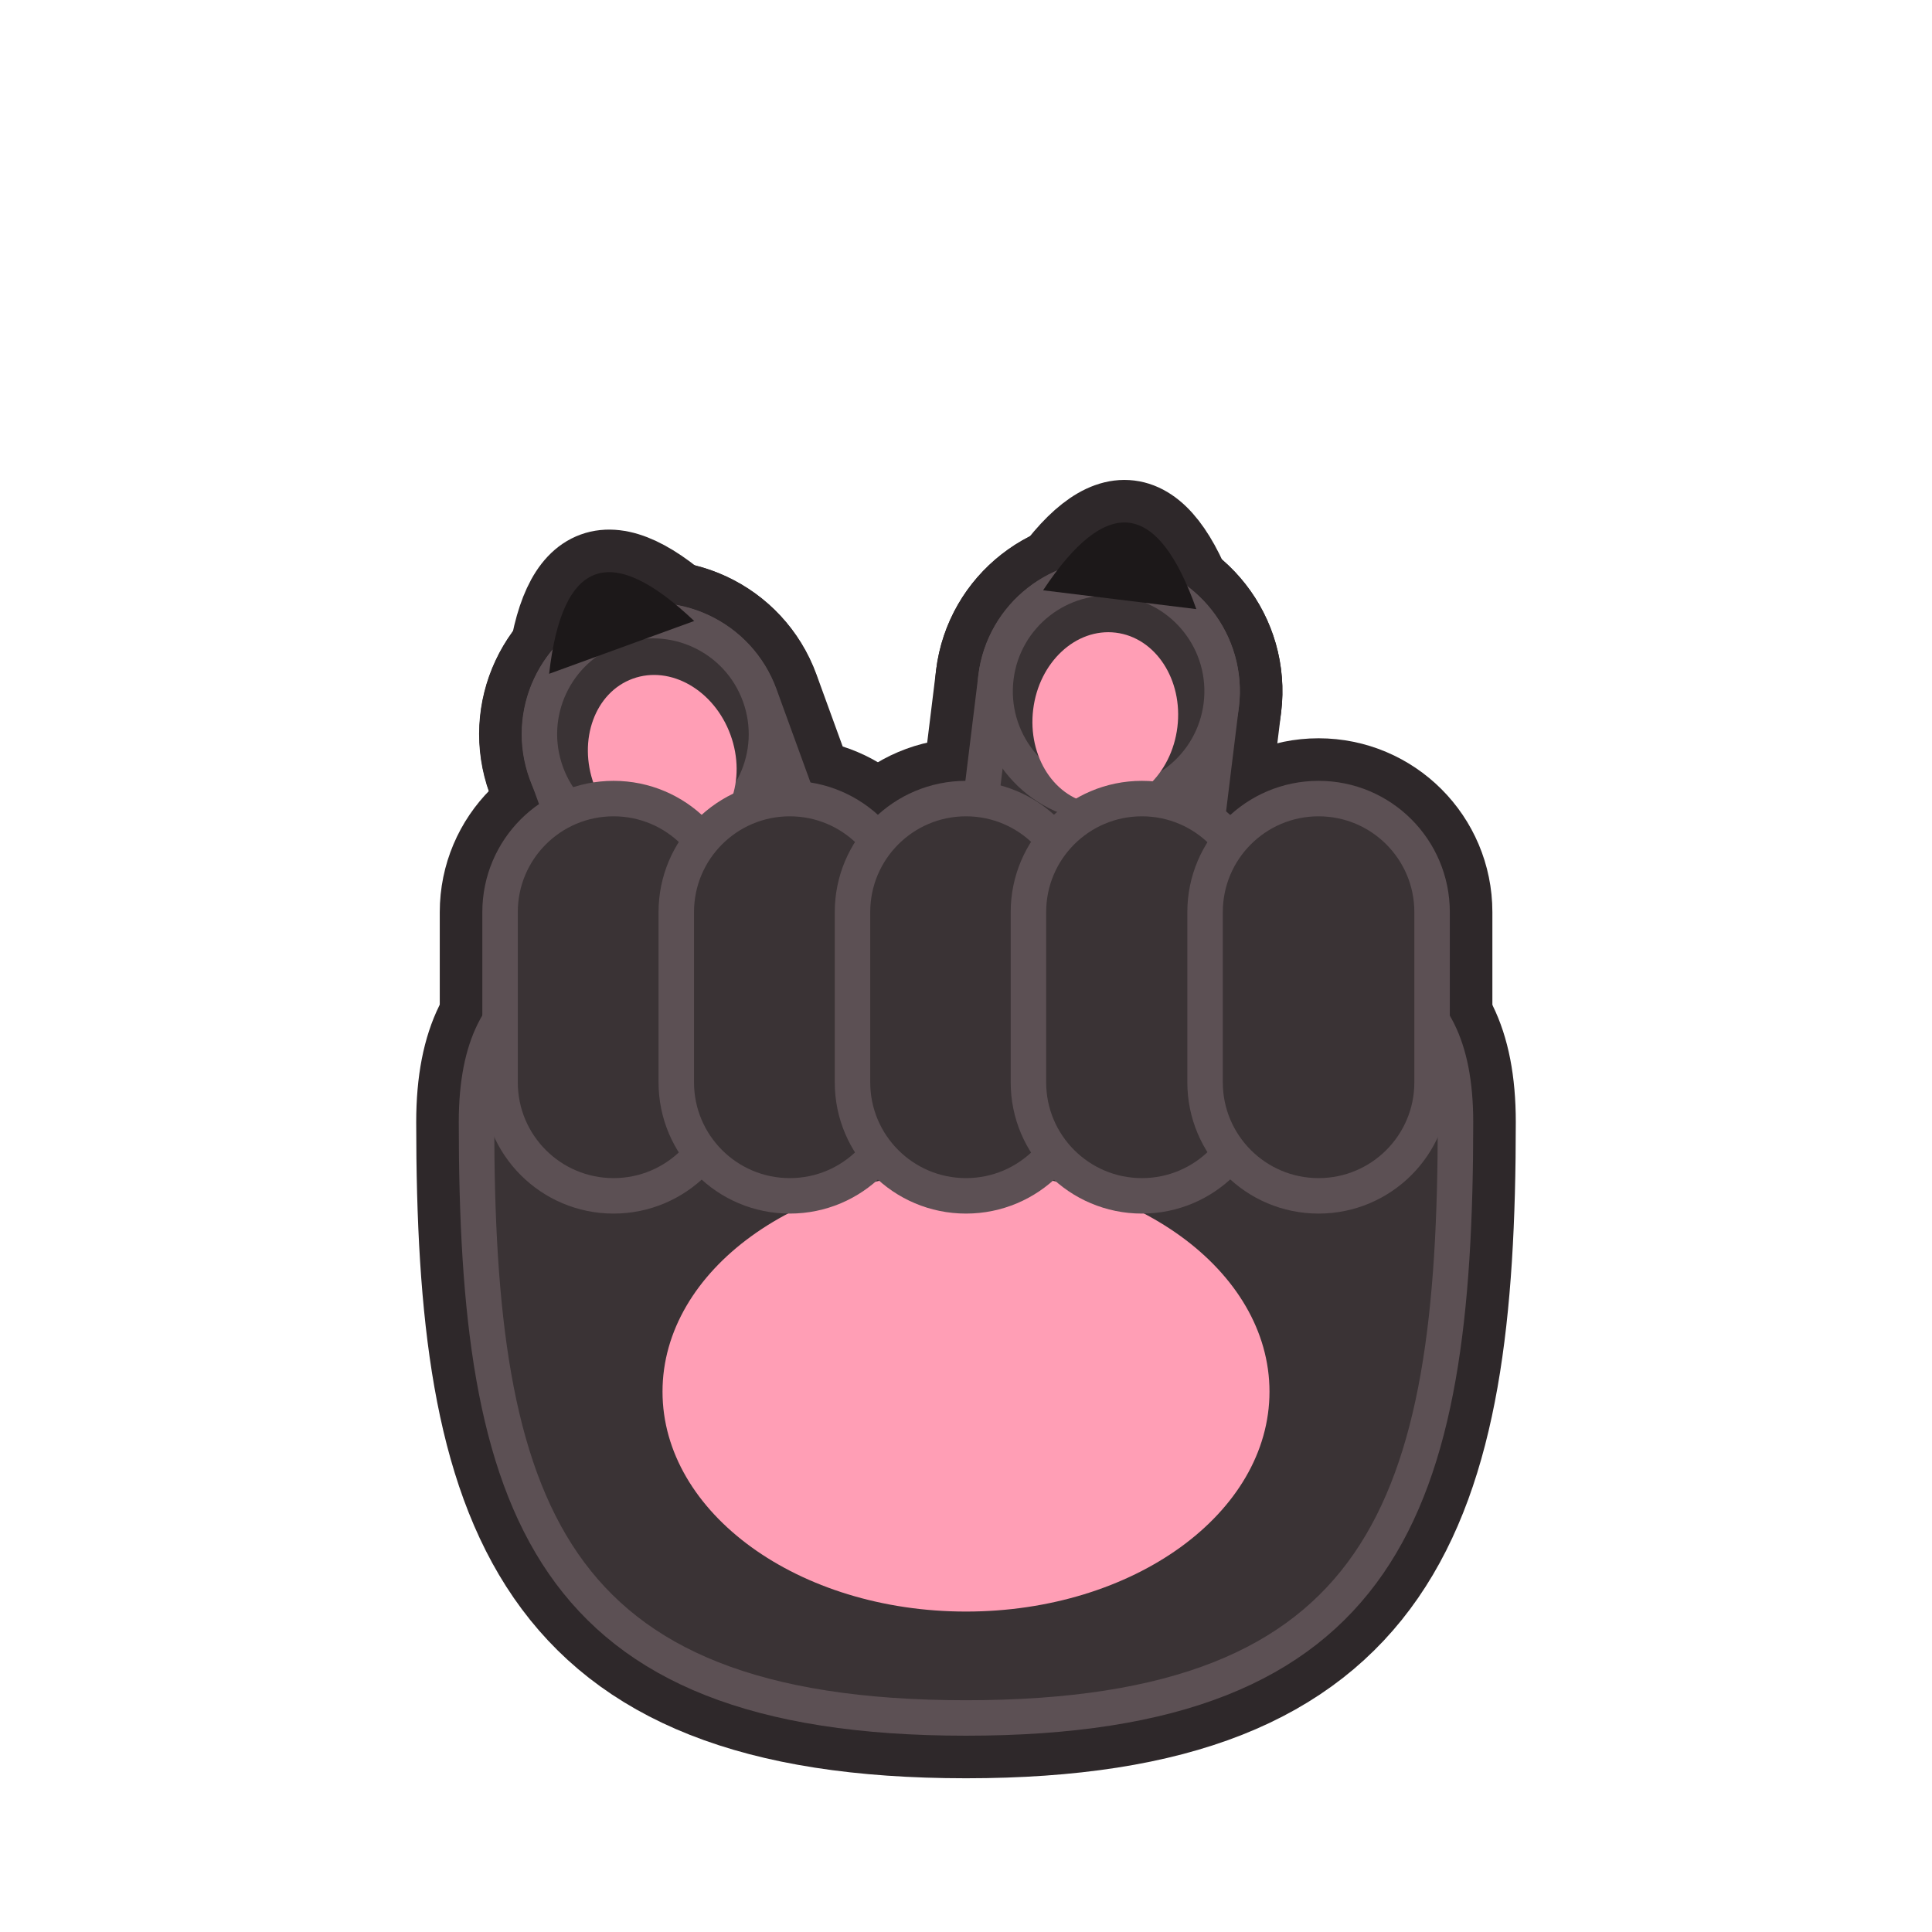
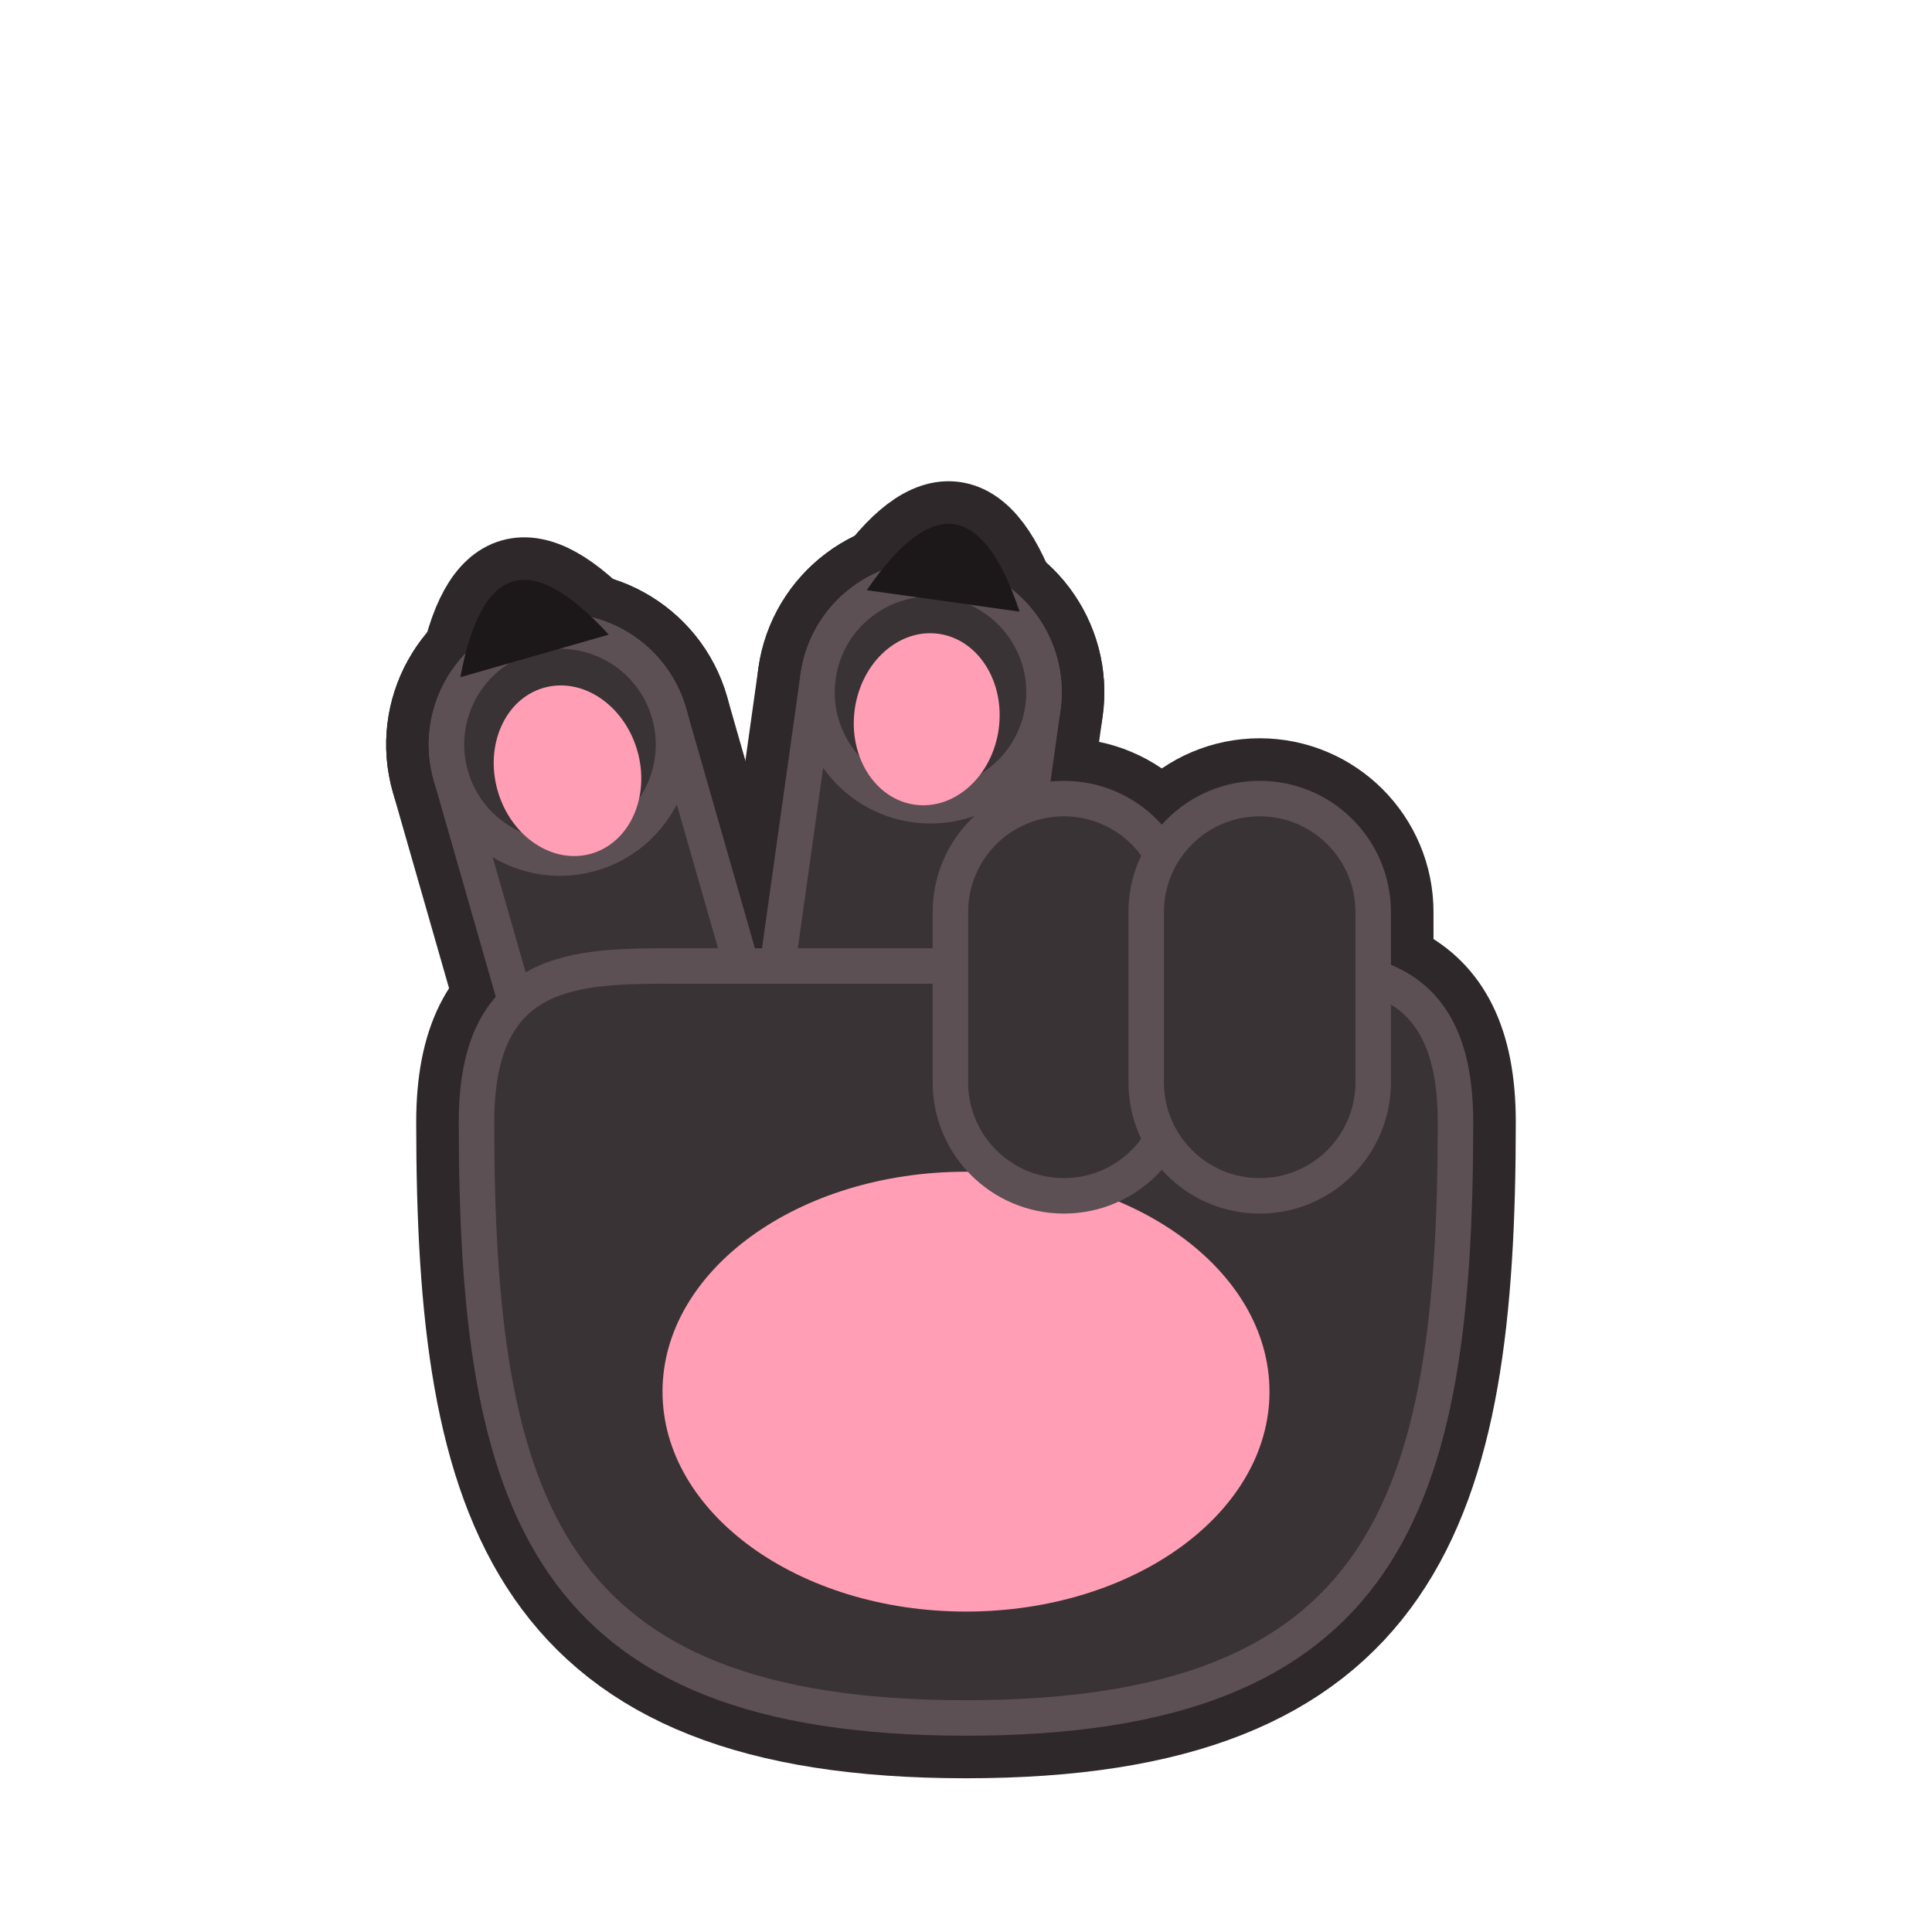
<svg xmlns="http://www.w3.org/2000/svg" viewBox="0 0 256 256" width="256" height="256" role="img" aria-labelledby="t-peace_panda">
  <g transform="translate(7.68,7.68) scale(0.94)">
    <g class="outline">
-       <g transform="rotate(-20 104.5 152)">
-         <rect x="88.54" y="75.68" width="32" height="94.32" rx="16" fill="#2E282A" stroke="#2E282A" stroke-width="17" stroke-linejoin="round" />
-         <circle cx="104.5" cy="91.68" r="16" fill="#2E282A" stroke="#2E282A" stroke-width="17" stroke-linejoin="round" />
-         <path d="M93.66 78.68q10.88-21.85 21.76 0z" fill="#2E282A" stroke="#2E282A" stroke-width="12" stroke-linejoin="round" />
-         <ellipse cx="104.5" cy="95.52" rx="10.24" ry="12.16" fill="#2E282A" stroke="#2E282A" stroke-width="12" stroke-linejoin="round" />
+       <g transform="rotate(-16 86.6 152)">
+         <rect x="70.6" y="78.56" width="32" height="91.44" rx="16" fill="#2E282A" stroke="#2E282A" stroke-width="17" stroke-linejoin="round" />
+         <circle cx="86.6" cy="94.56" r="16" fill="#2E282A" stroke="#2E282A" stroke-width="17" stroke-linejoin="round" />
+         <path d="M75.72 81.56q10.88-21.85 21.76 0z" fill="#2E282A" stroke="#2E282A" stroke-width="12" stroke-linejoin="round" />
+         <ellipse cx="86.6" cy="98.4" rx="10.24" ry="12.16" fill="#2E282A" stroke="#2E282A" stroke-width="12" stroke-linejoin="round" />
      </g>
-       <g transform="rotate(7 140.4 152)">
-         <rect x="124.4" y="72.8" width="32" height="97.2" rx="16" fill="#2E282A" stroke="#2E282A" stroke-width="17" stroke-linejoin="round" />
-         <circle cx="140.4" cy="88.8" r="16" fill="#2E282A" stroke="#2E282A" stroke-width="17" stroke-linejoin="round" />
-         <path d="M129.5 75.8q10.88-21.85 21.76 0z" fill="#2E282A" stroke="#2E282A" stroke-width="12" stroke-linejoin="round" />
-         <ellipse cx="140.4" cy="92.64" rx="10.24" ry="12.16" fill="#2E282A" stroke="#2E282A" stroke-width="12" stroke-linejoin="round" />
+       <g transform="rotate(8 114.2 152)">
+         <rect x="98.2" y="72.8" width="32" height="97.2" rx="16" fill="#2E282A" stroke="#2E282A" stroke-width="17" stroke-linejoin="round" />
+         <circle cx="114.2" cy="88.8" r="16" fill="#2E282A" stroke="#2E282A" stroke-width="17" stroke-linejoin="round" />
+         <path d="M103.3 75.8q10.88-21.85 21.76 0z" fill="#2E282A" stroke="#2E282A" stroke-width="12" stroke-linejoin="round" />
+         <ellipse cx="114.2" cy="92.64" rx="10.24" ry="12.16" fill="#2E282A" stroke="#2E282A" stroke-width="12" stroke-linejoin="round" />
      </g>
      <path d="M59 150C59 128 73 128 87 128H169C183 128 197 128 197 150C197 204 187.3 234 128 234C68.66 234 59 204 59 150Z" fill="#2E282A" stroke="#2E282A" stroke-width="17" stroke-linejoin="round" />
      <ellipse cx="128" cy="188" rx="42.78" ry="31" fill="#2E282A" stroke="#2E282A" stroke-width="12" stroke-linejoin="round" />
-       <rect x="62.32" y="104.4" width="32" height="56" rx="16" fill="#2E282A" stroke="#2E282A" stroke-width="17" stroke-linejoin="round" />
-       <rect x="87.16" y="104.4" width="32" height="56" rx="16" fill="#2E282A" stroke="#2E282A" stroke-width="17" stroke-linejoin="round" />
-       <rect x="112" y="104.4" width="32" height="56" rx="16" fill="#2E282A" stroke="#2E282A" stroke-width="17" stroke-linejoin="round" />
-       <rect x="136.8" y="104.4" width="32" height="56" rx="16" fill="#2E282A" stroke="#2E282A" stroke-width="17" stroke-linejoin="round" />
-       <rect x="161.7" y="104.4" width="32" height="56" rx="16" fill="#2E282A" stroke="#2E282A" stroke-width="17" stroke-linejoin="round" />
+       <rect x="125.8" y="104.4" width="32" height="56" rx="16" fill="#2E282A" stroke="#2E282A" stroke-width="17" stroke-linejoin="round" />
+       <rect x="153.4" y="104.4" width="32" height="56" rx="16" fill="#2E282A" stroke="#2E282A" stroke-width="17" stroke-linejoin="round" />
    </g>
-     <g transform="rotate(-20 104.5 152)">
-       <rect x="88.54" y="75.68" width="32" height="94.32" rx="16" fill="#3A3335" stroke="#5C5054" stroke-width="5" stroke-linejoin="round" />
-       <circle cx="104.5" cy="91.68" r="16" fill="#3A3335" stroke="#5C5054" stroke-width="5" stroke-linejoin="round" />
-       <path d="M93.66 78.68q10.88-21.85 21.76 0z" fill="#1C1819" />
-       <ellipse cx="104.5" cy="95.52" rx="10.24" ry="12.16" fill="#FF9EB5" />
+     <g transform="rotate(-16 86.6 152)">
+       <rect x="70.6" y="78.56" width="32" height="91.44" rx="16" fill="#3A3335" stroke="#5C5054" stroke-width="5" stroke-linejoin="round" />
+       <circle cx="86.6" cy="94.56" r="16" fill="#3A3335" stroke="#5C5054" stroke-width="5" stroke-linejoin="round" />
+       <path d="M75.72 81.56q10.88-21.85 21.76 0z" fill="#1C1819" />
+       <ellipse cx="86.6" cy="98.4" rx="10.24" ry="12.16" fill="#FF9EB5" />
    </g>
-     <g transform="rotate(7 140.4 152)">
-       <rect x="124.4" y="72.8" width="32" height="97.2" rx="16" fill="#3A3335" stroke="#5C5054" stroke-width="5" stroke-linejoin="round" />
-       <circle cx="140.4" cy="88.8" r="16" fill="#3A3335" stroke="#5C5054" stroke-width="5" stroke-linejoin="round" />
-       <path d="M129.5 75.8q10.88-21.85 21.76 0z" fill="#1C1819" />
-       <ellipse cx="140.4" cy="92.64" rx="10.24" ry="12.16" fill="#FF9EB5" />
+     <g transform="rotate(8 114.2 152)">
+       <rect x="98.2" y="72.8" width="32" height="97.2" rx="16" fill="#3A3335" stroke="#5C5054" stroke-width="5" stroke-linejoin="round" />
+       <circle cx="114.2" cy="88.8" r="16" fill="#3A3335" stroke="#5C5054" stroke-width="5" stroke-linejoin="round" />
+       <path d="M103.3 75.8q10.88-21.85 21.76 0z" fill="#1C1819" />
+       <ellipse cx="114.2" cy="92.64" rx="10.24" ry="12.16" fill="#FF9EB5" />
    </g>
    <path d="M59 150C59 128 73 128 87 128H169C183 128 197 128 197 150C197 204 187.3 234 128 234C68.66 234 59 204 59 150Z" fill="#3A3335" stroke="#5C5054" stroke-width="5" stroke-linejoin="round" />
    <ellipse cx="128" cy="188" rx="42.78" ry="31" fill="#FF9EB5" />
-     <rect x="62.32" y="104.4" width="32" height="56" rx="16" fill="#3A3335" stroke="#5C5054" stroke-width="5" stroke-linejoin="round" />
-     <rect x="87.16" y="104.4" width="32" height="56" rx="16" fill="#3A3335" stroke="#5C5054" stroke-width="5" stroke-linejoin="round" />
-     <rect x="112" y="104.4" width="32" height="56" rx="16" fill="#3A3335" stroke="#5C5054" stroke-width="5" stroke-linejoin="round" />
-     <rect x="136.8" y="104.4" width="32" height="56" rx="16" fill="#3A3335" stroke="#5C5054" stroke-width="5" stroke-linejoin="round" />
-     <rect x="161.7" y="104.4" width="32" height="56" rx="16" fill="#3A3335" stroke="#5C5054" stroke-width="5" stroke-linejoin="round" />
+     <rect x="125.8" y="104.4" width="32" height="56" rx="16" fill="#3A3335" stroke="#5C5054" stroke-width="5" stroke-linejoin="round" />
+     <rect x="153.4" y="104.4" width="32" height="56" rx="16" fill="#3A3335" stroke="#5C5054" stroke-width="5" stroke-linejoin="round" />
  </g>
</svg>
